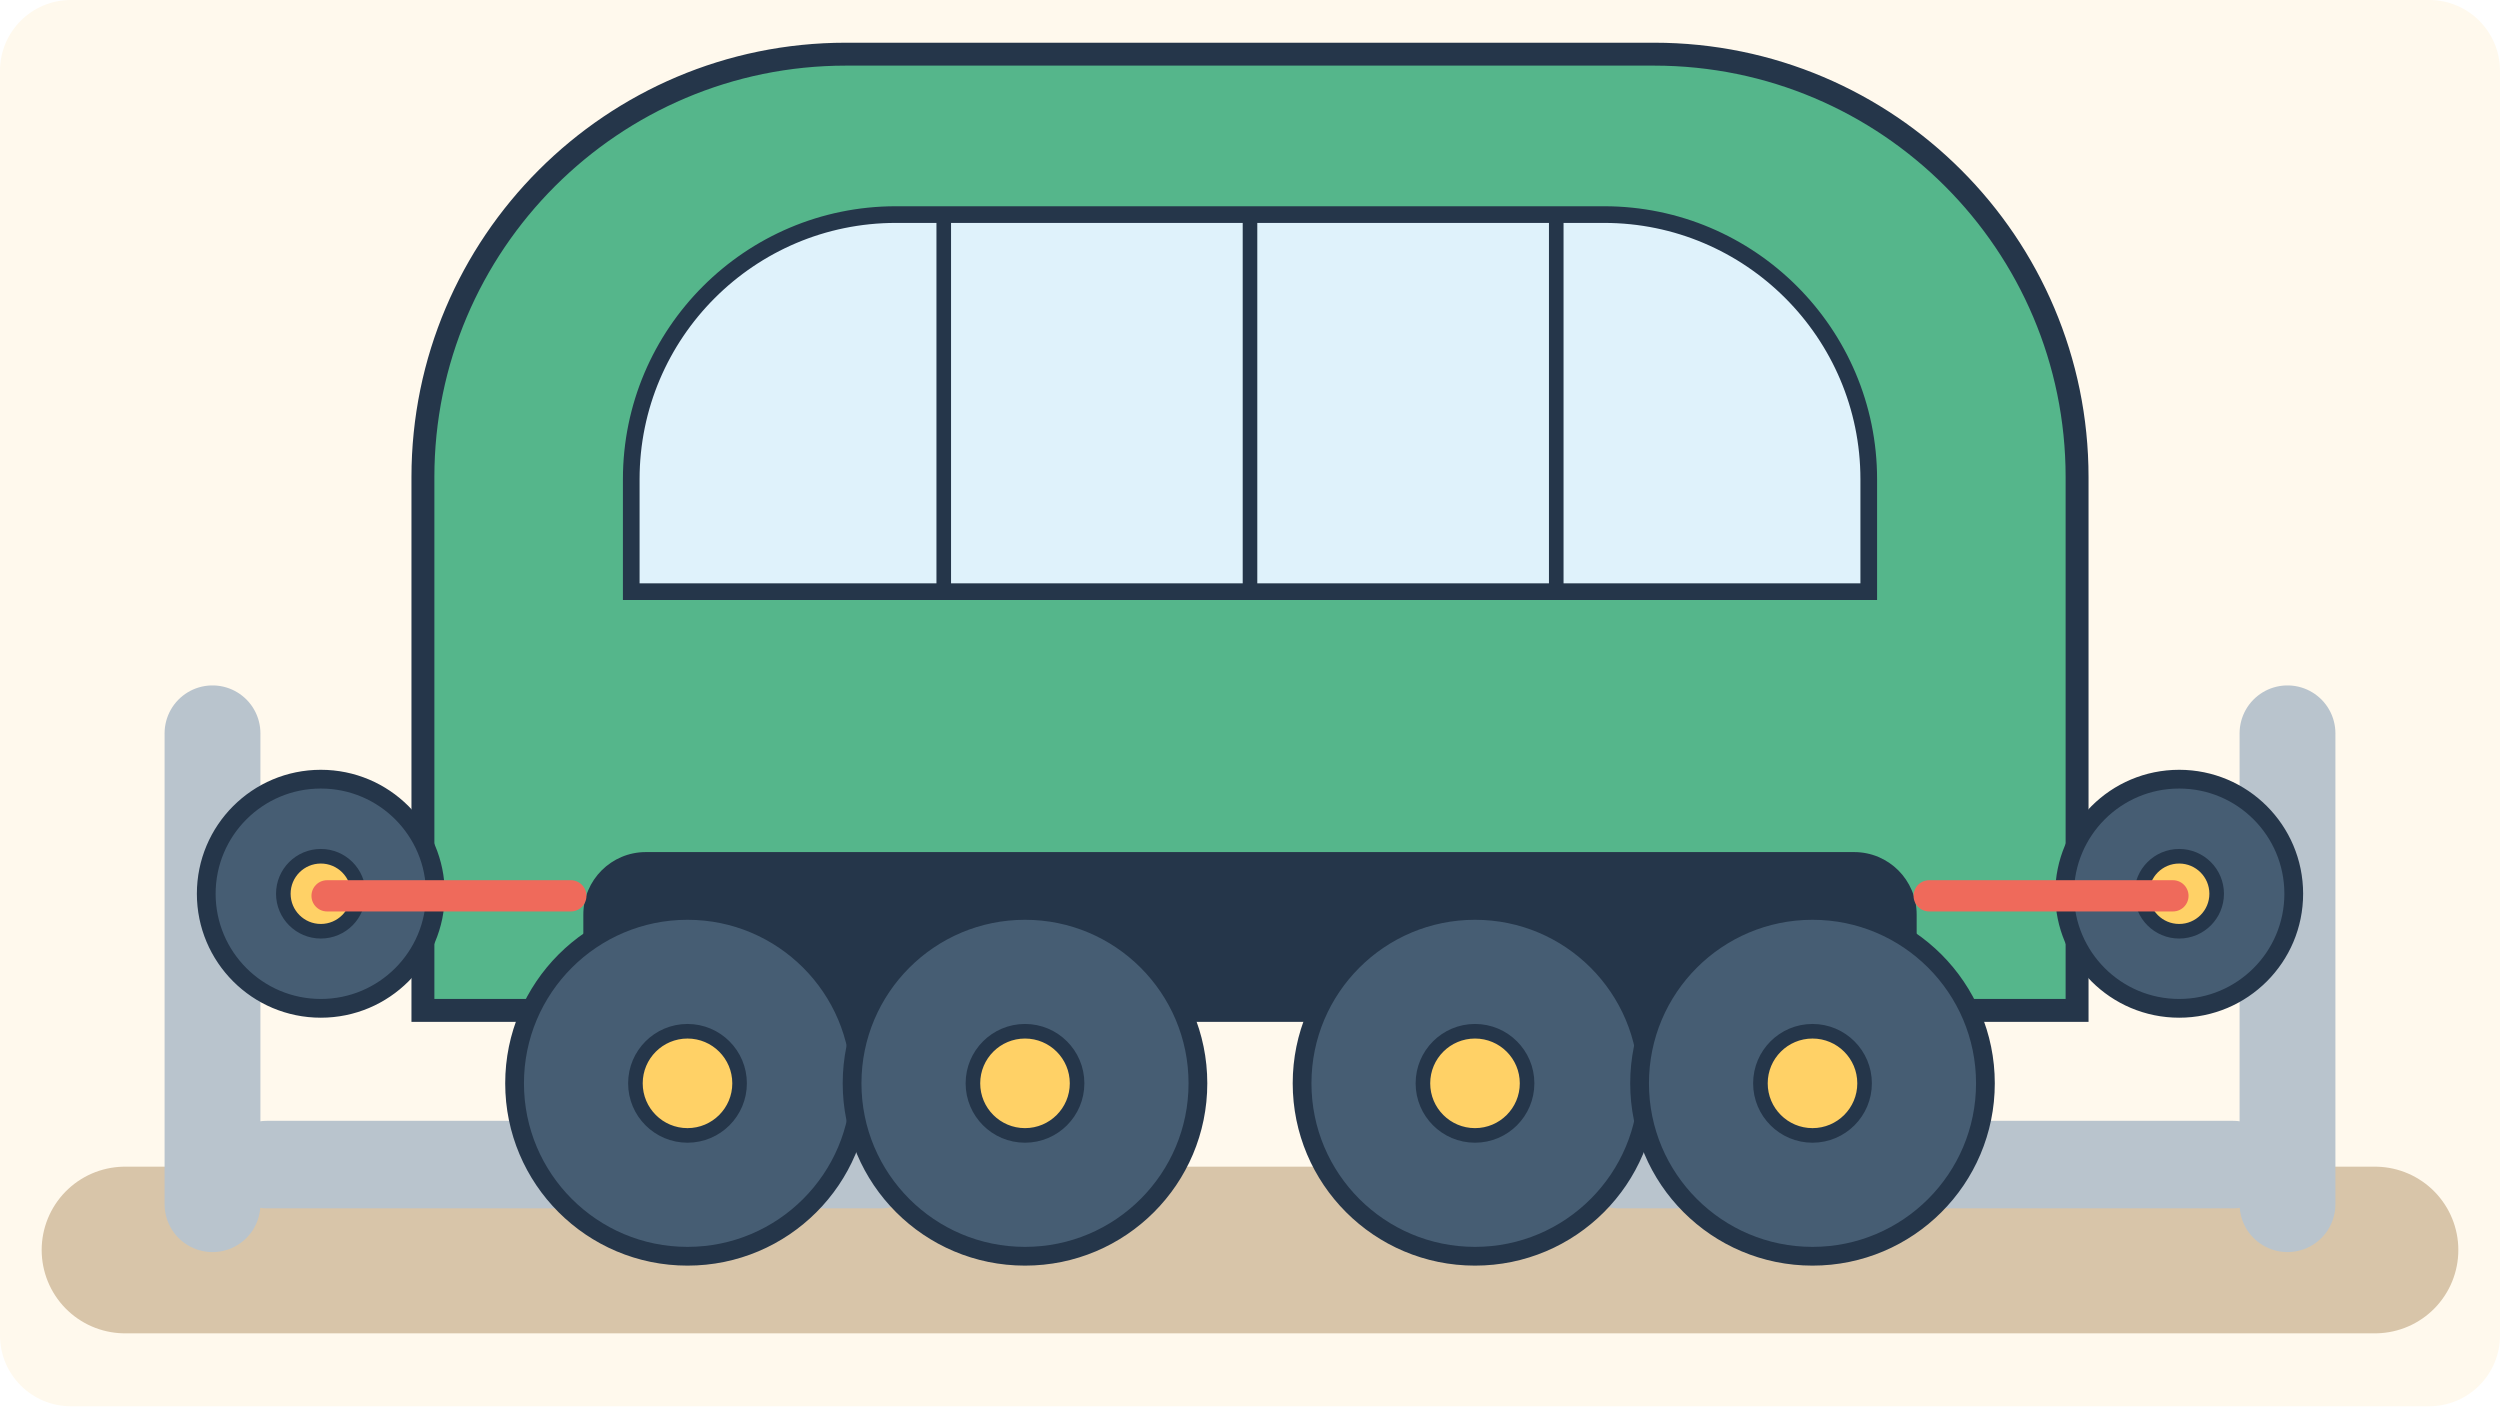
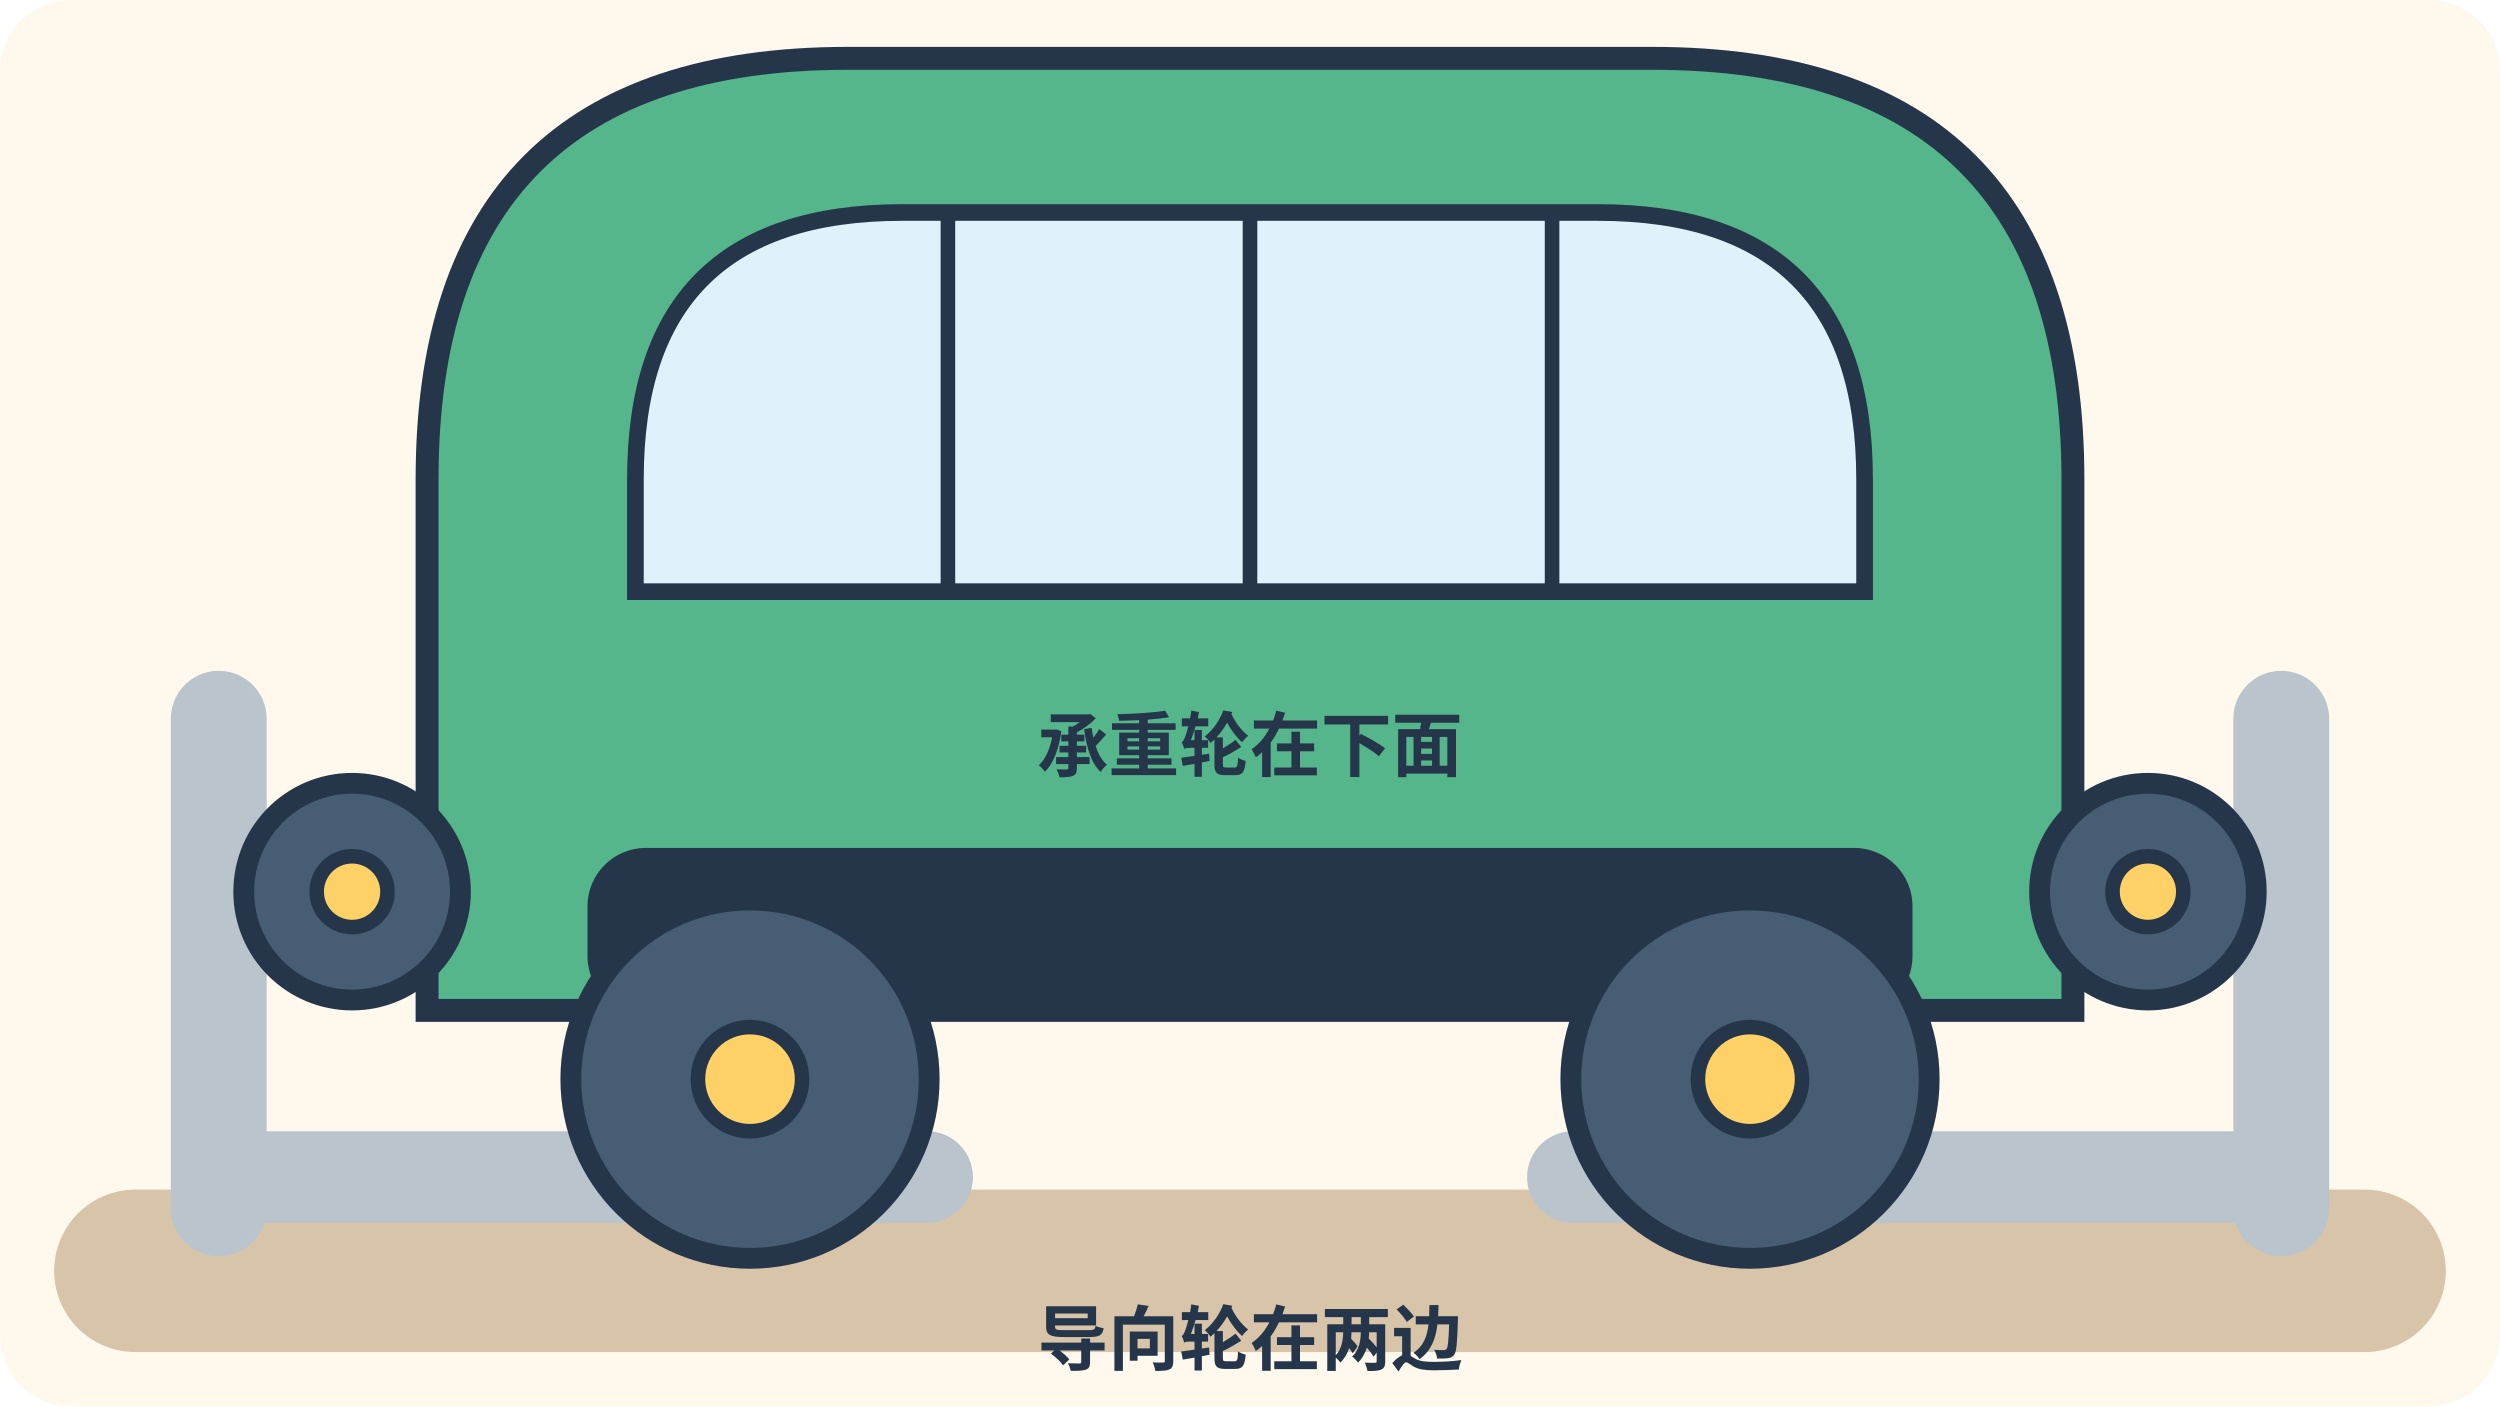
<svg xmlns="http://www.w3.org/2000/svg" viewBox="0 0 1200 675" role="img" aria-labelledby="title desc">
  <rect width="1200" height="675" rx="34" fill="#fff9ed" />
-   <path d="M60 600h1080" stroke="#d8c5a9" stroke-width="80" stroke-linecap="round" />
-   <path d="M128 559h295M777 559h295" stroke="#b9c4cd" stroke-width="42" stroke-linecap="round" />
-   <path d="M102 352v226M1098 352v226" stroke="#b9c4cd" stroke-width="46" stroke-linecap="round" />
-   <path d="M203 485V229c0-112 91-203 203-203h388c112 0 203 91 203 203v256Z" fill="#55b68b" stroke="#25364a" stroke-width="11" />
-   <path d="M303 230c0-70 57-127 127-127h340c70 0 127 57 127 127v54H303Z" fill="#dff2fb" stroke="#25364a" stroke-width="8" />
-   <path d="M453 104v180M600 104v180M747 104v180" stroke="#25364a" stroke-width="7" />
-   <rect x="280" y="409" width="640" height="77" rx="30" fill="#25364a" />
-   <g fill="#465d73" stroke="#25364a" stroke-width="9">
-     <circle cx="330" cy="520" r="83" />
-     <circle cx="492" cy="520" r="83" />
-     <circle cx="708" cy="520" r="83" />
-     <circle cx="870" cy="520" r="83" />
-     <circle cx="154" cy="429" r="55" />
-     <circle cx="1046" cy="429" r="55" />
+   <path d="M65 610H1135" stroke="#d8c5a9" stroke-width="78" stroke-linecap="round" />
+   <path d="M125 565H445M755 565H1075" stroke="#b9c4cd" stroke-width="44" stroke-linecap="round" />
+   <path d="M105 345V580M1095 345V580" stroke="#b9c4cd" stroke-width="46" stroke-linecap="round" />
+   <path d="M205 485V230Q205 28 407 28H793Q995 28 995 230V485Z" fill="#55b68b" stroke="#25364a" stroke-width="11" />
+   <path d="M305 230Q305 102 433 102H767Q895 102 895 230V284H305Z" fill="#dff2fb" stroke="#25364a" stroke-width="8" />
+   <path d="M455 103V284M600 103V284M745 103V284" stroke="#25364a" stroke-width="7" />
+   <rect x="282" y="407" width="636" height="80" rx="28" fill="#25364a" />
+   <g fill="#465d73" stroke="#25364a" stroke-width="10">
+     <circle cx="360" cy="518" r="86" />
+     <circle cx="840" cy="518" r="86" />
+     <circle cx="169" cy="428" r="52" />
+     <circle cx="1031" cy="428" r="52" />
  </g>
  <g fill="#ffd166" stroke="#25364a" stroke-width="7">
-     <circle cx="330" cy="520" r="25" />
-     <circle cx="492" cy="520" r="25" />
-     <circle cx="708" cy="520" r="25" />
-     <circle cx="870" cy="520" r="25" />
-     <circle cx="154" cy="429" r="18" />
-     <circle cx="1046" cy="429" r="18" />
+     <circle cx="360" cy="518" r="25" />
+     <circle cx="840" cy="518" r="25" />
+     <circle cx="169" cy="428" r="17" />
+     <circle cx="1031" cy="428" r="17" />
  </g>
-   <path d="M157 430h117M926 430h117" stroke="#ef6a5b" stroke-width="15" stroke-linecap="round" />
+   <g font-family="sans-serif" font-size="34" font-weight="700" text-anchor="middle" fill="#25364a">
+     <text x="600" y="370">承重轮在下面</text>
+     <text x="600" y="655">导向轮在两边</text>
+   </g>
</svg>
